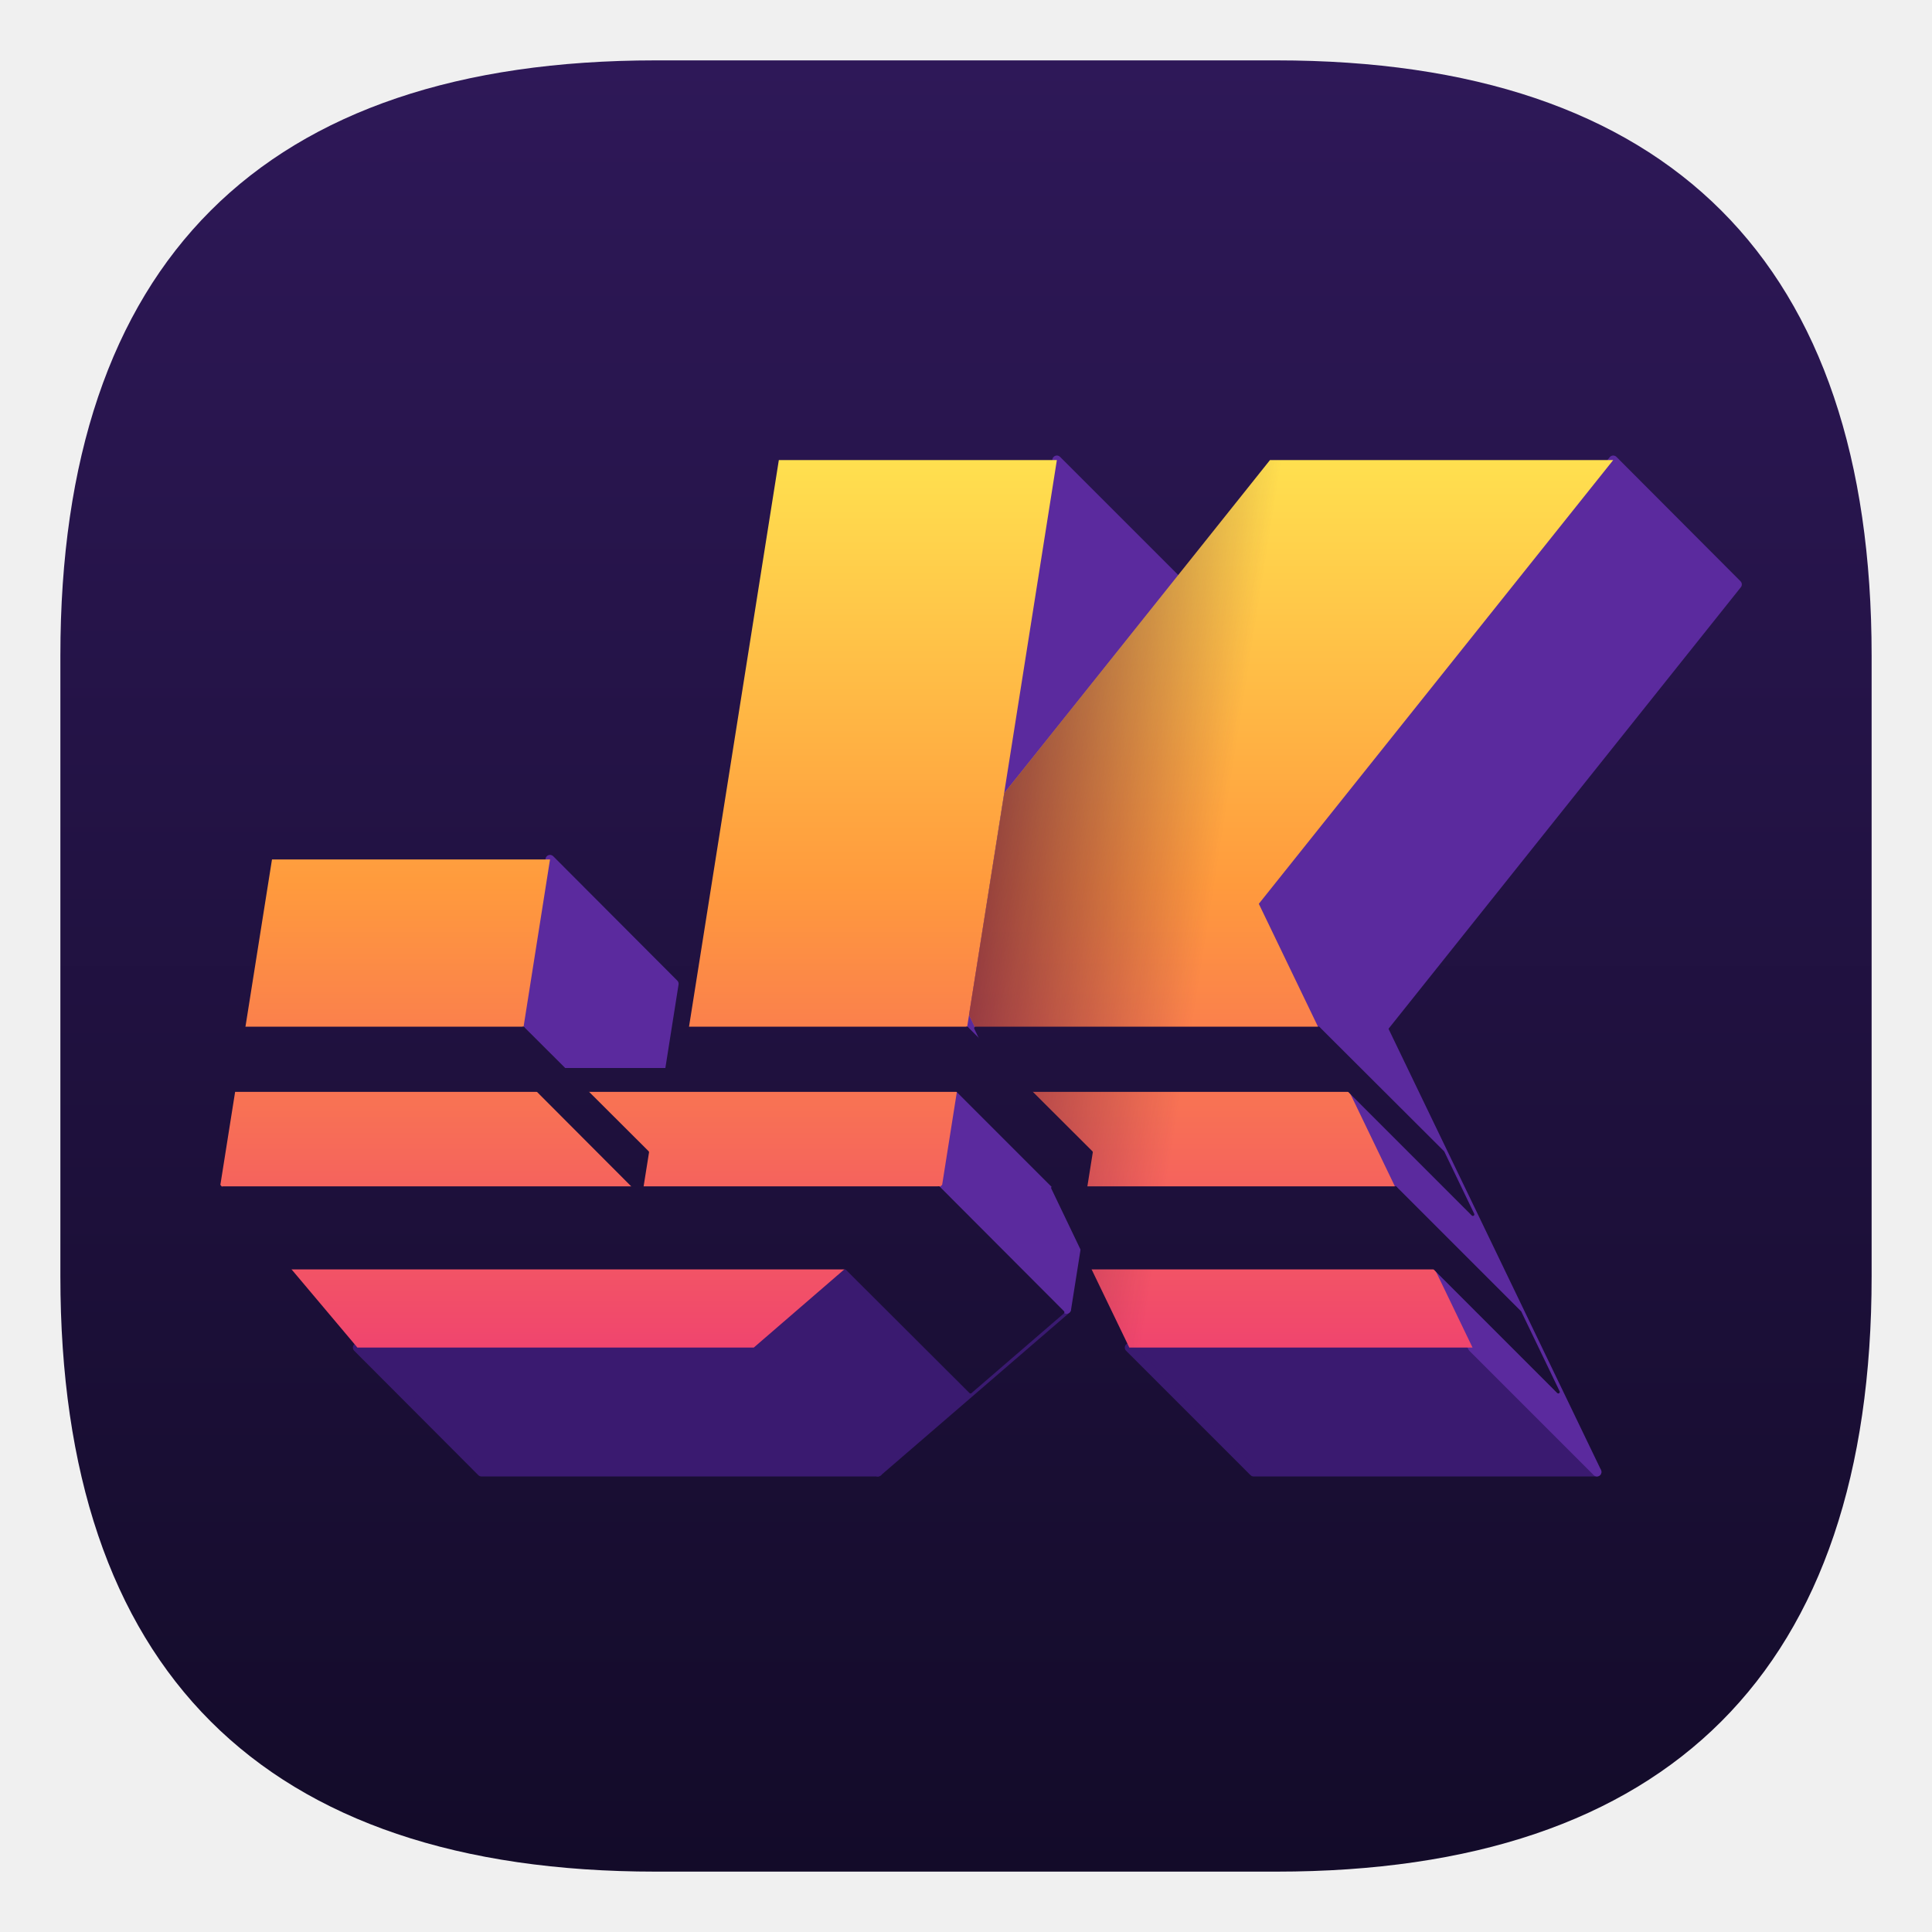
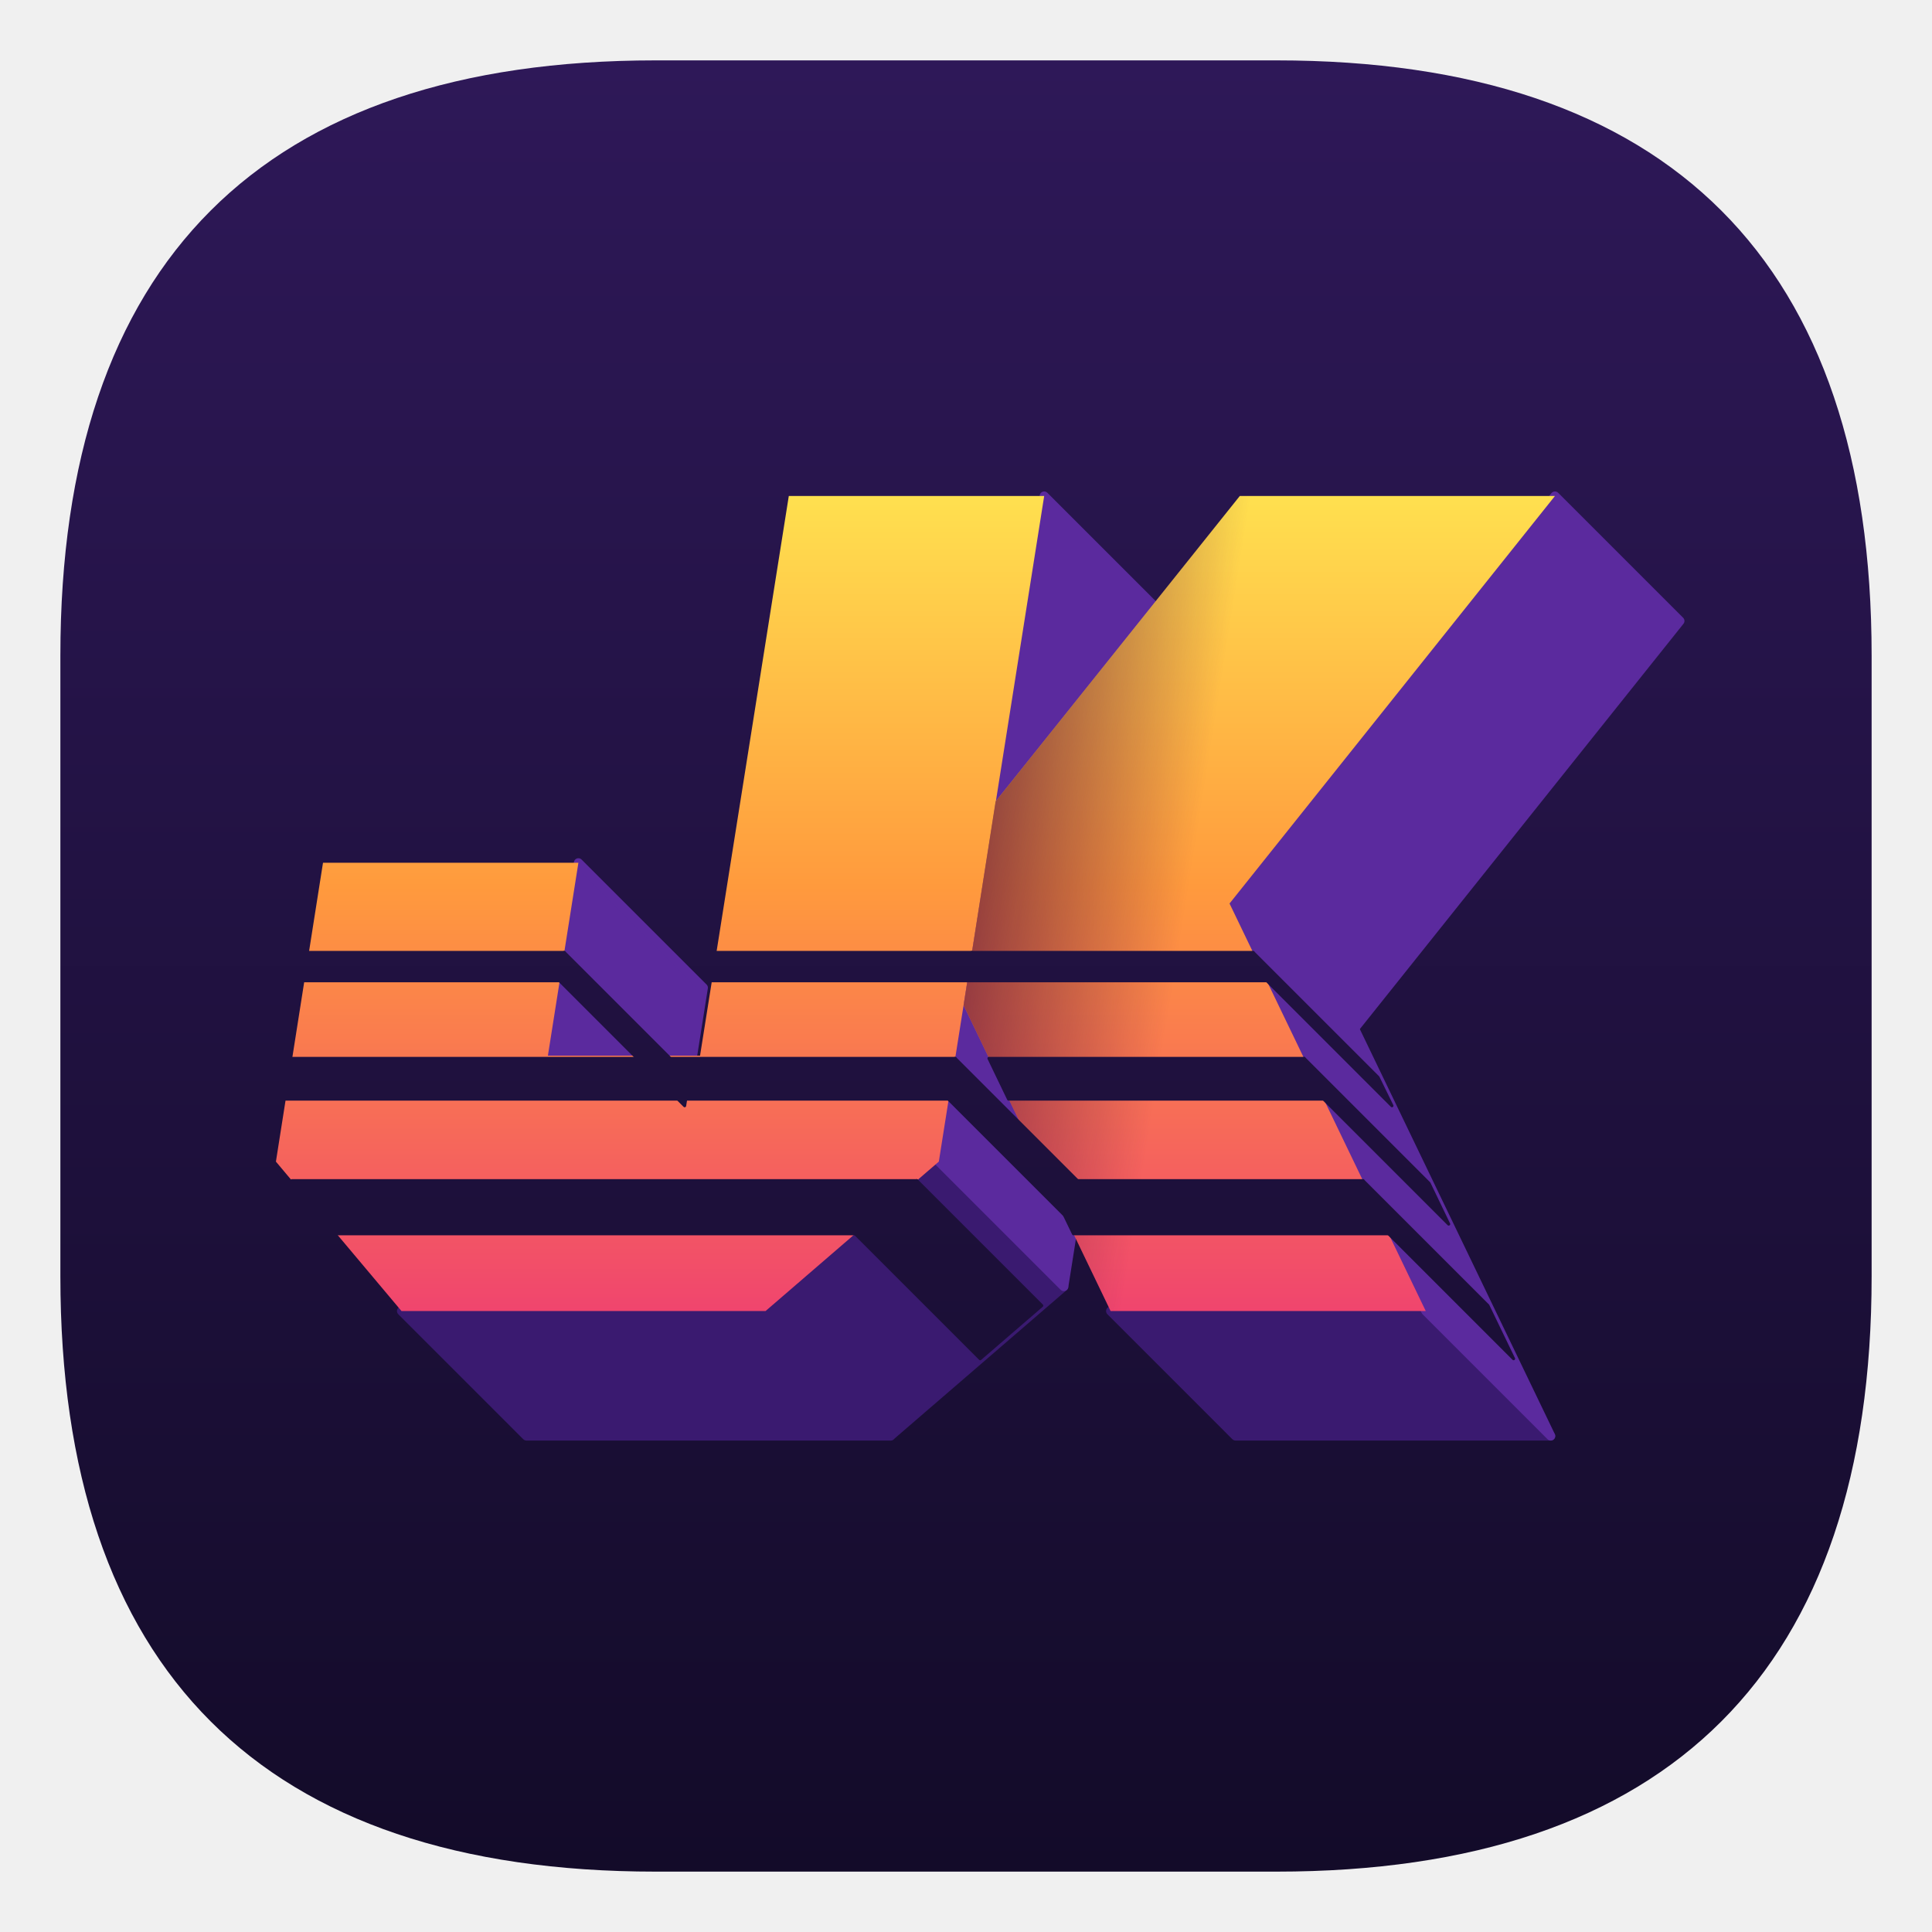
<svg xmlns="http://www.w3.org/2000/svg" viewBox="0 0 64 64" role="img" aria-label="Jacob Kozin">
  <defs>
    <linearGradient id="sky" x1="0" y1="0" x2="0" y2="1">
      <stop offset="0" stop-color="#2E1858" />
      <stop offset="1" stop-color="#130B29" />
    </linearGradient>
-     <linearGradient id="sun" gradientUnits="userSpaceOnUse" x1="0" y1="15.24" x2="0" y2="44.64">
+     <linearGradient id="sun" gradientUnits="userSpaceOnUse" x1="0" y1="16.43" x2="0" y2="43.43">
      <stop offset="0" stop-color="#FFE04F" />
      <stop offset=".48" stop-color="#FF9A3D" />
      <stop offset="1" stop-color="#F0456E" />
    </linearGradient>
-     <linearGradient id="sh" gradientUnits="userSpaceOnUse" x1="32.69" y1="29.94" x2="39.95" y2="31.09">
+     <linearGradient id="sh" gradientUnits="userSpaceOnUse" x1="32.45" y1="29.93" x2="39.12" y2="30.99">
      <stop offset="0" stop-color="#5A0F3C" stop-opacity=".62" />
      <stop offset="1" stop-color="#5A0F3C" stop-opacity="0" />
    </linearGradient>
    <clipPath id="faces">
-       <path d="M25.8 15.24L35.01 15.24L31.21 39.25L24.97 44.64L11.84 44.64L7.3 39.25L9.01 28.47L18.22 28.47L17.12 35.43L22.6 35.43Z" />
-       <path d="M33.27 26.27L42.07 15.24L53.44 15.24L41.7 29.94L48.78 44.64L37.41 44.64L32.1 33.62Z" />
+       <path d="M26.13 16.43L34.59 16.43L31.1 38.48L25.36 43.43L13.3 43.43L9.14 38.48L10.7 28.58L19.16 28.58L18.15 34.97L23.19 34.97Z" />
+       <path d="M32.98 26.55L41.07 16.43L51.51 16.43L40.73 29.93L47.23 43.43L36.79 43.43L31.92 33.3Z" />
    </clipPath>
    <mask id="cut">
      <rect width="64" height="64" fill="#fff" />
      <g fill="#000" stroke="#000" stroke-width=".1" stroke-linejoin="round">
-         <path d="M8.12 34.06L17.33 34.06L17.12 35.43L7.9 35.43Z" />
-         <path d="M17.33 34.06L17.12 35.43L21.23 39.55L21.45 38.17Z" />
-         <path d="M22.82 34.06L32.03 34.06L31.82 35.43L22.6 35.43Z" />
-         <path d="M32.03 34.06L31.82 35.43L35.93 39.55L36.15 38.17Z" />
-         <path d="M7.9 35.43L31.82 35.43L31.71 36.12L7.8 36.12Z" />
-         <path d="M31.82 35.43L31.71 36.12L35.82 40.23L35.93 39.55Z" />
-         <path d="M7.38 39.35L31.1 39.35L28.03 42L9.61 42Z" />
-         <path d="M31.1 39.35L28.03 42L32.15 46.11L35.21 43.47Z" />
-         <path d="M32.32 34.06L43.68 34.06L44.68 36.12L33.31 36.12Z" />
-         <path d="M43.68 34.06L44.68 36.12L48.79 40.23L47.8 38.17Z" />
-         <path d="M34.87 39.35L46.23 39.35L47.51 42L36.14 42Z" />
-         <path d="M46.23 39.35L47.51 42L51.62 46.11L50.35 43.47Z" />
+         <path d="M10.23 31.55L18.69 31.55L18.54 32.49L10.08 32.49Z" />
+         <path d="M18.69 31.55L18.54 32.49L22.68 36.63L22.83 35.69Z" />
+         <path d="M23.73 31.55L32.19 31.55L32.04 32.49L23.58 32.49Z" />
+         <path d="M9.68 35.06L31.64 35.06L31.42 36.41L9.46 36.41Z" />
+         <path d="M31.64 35.06L31.42 36.41L35.56 40.55L35.78 39.2Z" />
+         <path d="M9.67 39.11L30.37 39.11L28.33 40.87L11.14 40.87Z" />
+         <path d="M30.37 39.11L28.33 40.87L32.47 45.01L34.51 43.25Z" />
+         <path d="M32.19 31.55L41.51 31.55L41.97 32.49L32.04 32.49Z" />
+         <path d="M41.51 31.55L41.97 32.49L46.11 36.63L45.65 35.69Z" />
+         <path d="M32.76 35.06L43.2 35.06L43.85 36.41L33.41 36.41Z" />
+         <path d="M43.2 35.06L43.85 36.41L47.99 40.55L47.34 39.2Z" />
+         <path d="M34.71 39.11L45.15 39.11L46 40.87L35.56 40.87Z" />
+         <path d="M45.15 39.11L46 40.87L50.14 45.01L49.29 43.25Z" />
      </g>
    </mask>
  </defs>
  <path d="M21.72 2H42.28C55.3 2 62 8.7 62 21.72V42.28C62 55.3 55.3 62 42.28 62H21.72C8.7 62 2 55.3 2 42.28V21.72C2 8.7 8.7 2 21.72 2Z" fill="url(#sky)" />
  <g mask="url(#cut)">
-     <path fill="#5B2A9E" stroke="#5B2A9E" stroke-width=".3" stroke-linejoin="round" d="M18.22 28.47L17.12 35.43L21.23 39.55L22.33 32.59Z" />
-     <path fill="#3A1A70" stroke="#3A1A70" stroke-width=".3" stroke-linejoin="round" d="M24.97 44.64L11.84 44.64L15.95 48.76L29.08 48.76Z" />
-     <path fill="#3A1A70" stroke="#3A1A70" stroke-width=".3" stroke-linejoin="round" d="M31.21 39.25L24.97 44.64L29.08 48.76L35.33 43.37Z" />
-     <path fill="#5B2A9E" stroke="#5B2A9E" stroke-width=".3" stroke-linejoin="round" d="M35.01 15.24L31.21 39.25L35.33 43.37L39.13 19.36Z" />
-     <path fill="#5B2A9E" stroke="#5B2A9E" stroke-width=".3" stroke-linejoin="round" d="M53.44 15.24L41.7 29.94L45.82 34.06L57.55 19.36Z" />
-     <path fill="#3A1A70" stroke="#3A1A70" stroke-width=".3" stroke-linejoin="round" d="M48.78 44.64L37.41 44.64L41.53 48.76L52.9 48.76Z" />
-     <path fill="#5B2A9E" stroke="#5B2A9E" stroke-width=".3" stroke-linejoin="round" d="M41.7 29.94L48.78 44.64L52.9 48.76L45.82 34.06Z" />
-     <path fill="url(#sun)" d="M25.8 15.24L35.01 15.24L31.21 39.25L24.97 44.64L11.84 44.64L7.3 39.25L9.01 28.47L18.22 28.47L17.12 35.43L22.6 35.43Z" />
-     <path fill="url(#sun)" d="M33.27 26.27L42.07 15.24L53.44 15.24L41.7 29.94L48.78 44.64L37.41 44.64L32.1 33.62Z" />
-     <path fill="url(#sh)" d="M33.27 26.27L42.07 15.24L53.44 15.24L41.7 29.94L48.78 44.64L37.41 44.64L32.1 33.62Z" />
+     <path fill="#5B2A9E" stroke="#5B2A9E" stroke-width=".3" stroke-linejoin="round" d="M19.16 28.58L18.15 34.97L22.29 39.11L23.3 32.72Z" />
+     <path fill="#3A1A70" stroke="#3A1A70" stroke-width=".3" stroke-linejoin="round" d="M25.36 43.43L13.3 43.43L17.44 47.57L29.5 47.57Z" />
+     <path fill="#3A1A70" stroke="#3A1A70" stroke-width=".3" stroke-linejoin="round" d="M31.1 38.48L25.36 43.43L29.5 47.57L35.24 42.62Z" />
+     <path fill="#5B2A9E" stroke="#5B2A9E" stroke-width=".3" stroke-linejoin="round" d="M34.59 16.43L31.1 38.48L35.24 42.62L38.73 20.57Z" />
+     <path fill="#5B2A9E" stroke="#5B2A9E" stroke-width=".3" stroke-linejoin="round" d="M51.51 16.43L40.73 29.93L44.87 34.07L55.65 20.57Z" />
+     <path fill="#3A1A70" stroke="#3A1A70" stroke-width=".3" stroke-linejoin="round" d="M47.23 43.43L36.79 43.43L40.93 47.57L51.37 47.57Z" />
+     <path fill="#5B2A9E" stroke="#5B2A9E" stroke-width=".3" stroke-linejoin="round" d="M40.73 29.93L47.23 43.43L51.37 47.57L44.87 34.07Z" />
+     <path fill="url(#sun)" d="M26.13 16.43L34.59 16.43L31.1 38.48L25.36 43.43L13.3 43.43L9.14 38.48L10.7 28.58L19.16 28.58L18.15 34.97L23.19 34.97Z" />
+     <path fill="url(#sun)" d="M32.98 26.55L41.07 16.43L51.51 16.43L40.73 29.93L47.23 43.43L36.79 43.43L31.92 33.3Z" />
+     <path fill="url(#sh)" d="M32.98 26.55L41.07 16.43L51.51 16.43L40.73 29.93L47.23 43.43L36.79 43.43L31.92 33.3Z" />
  </g>
</svg>
